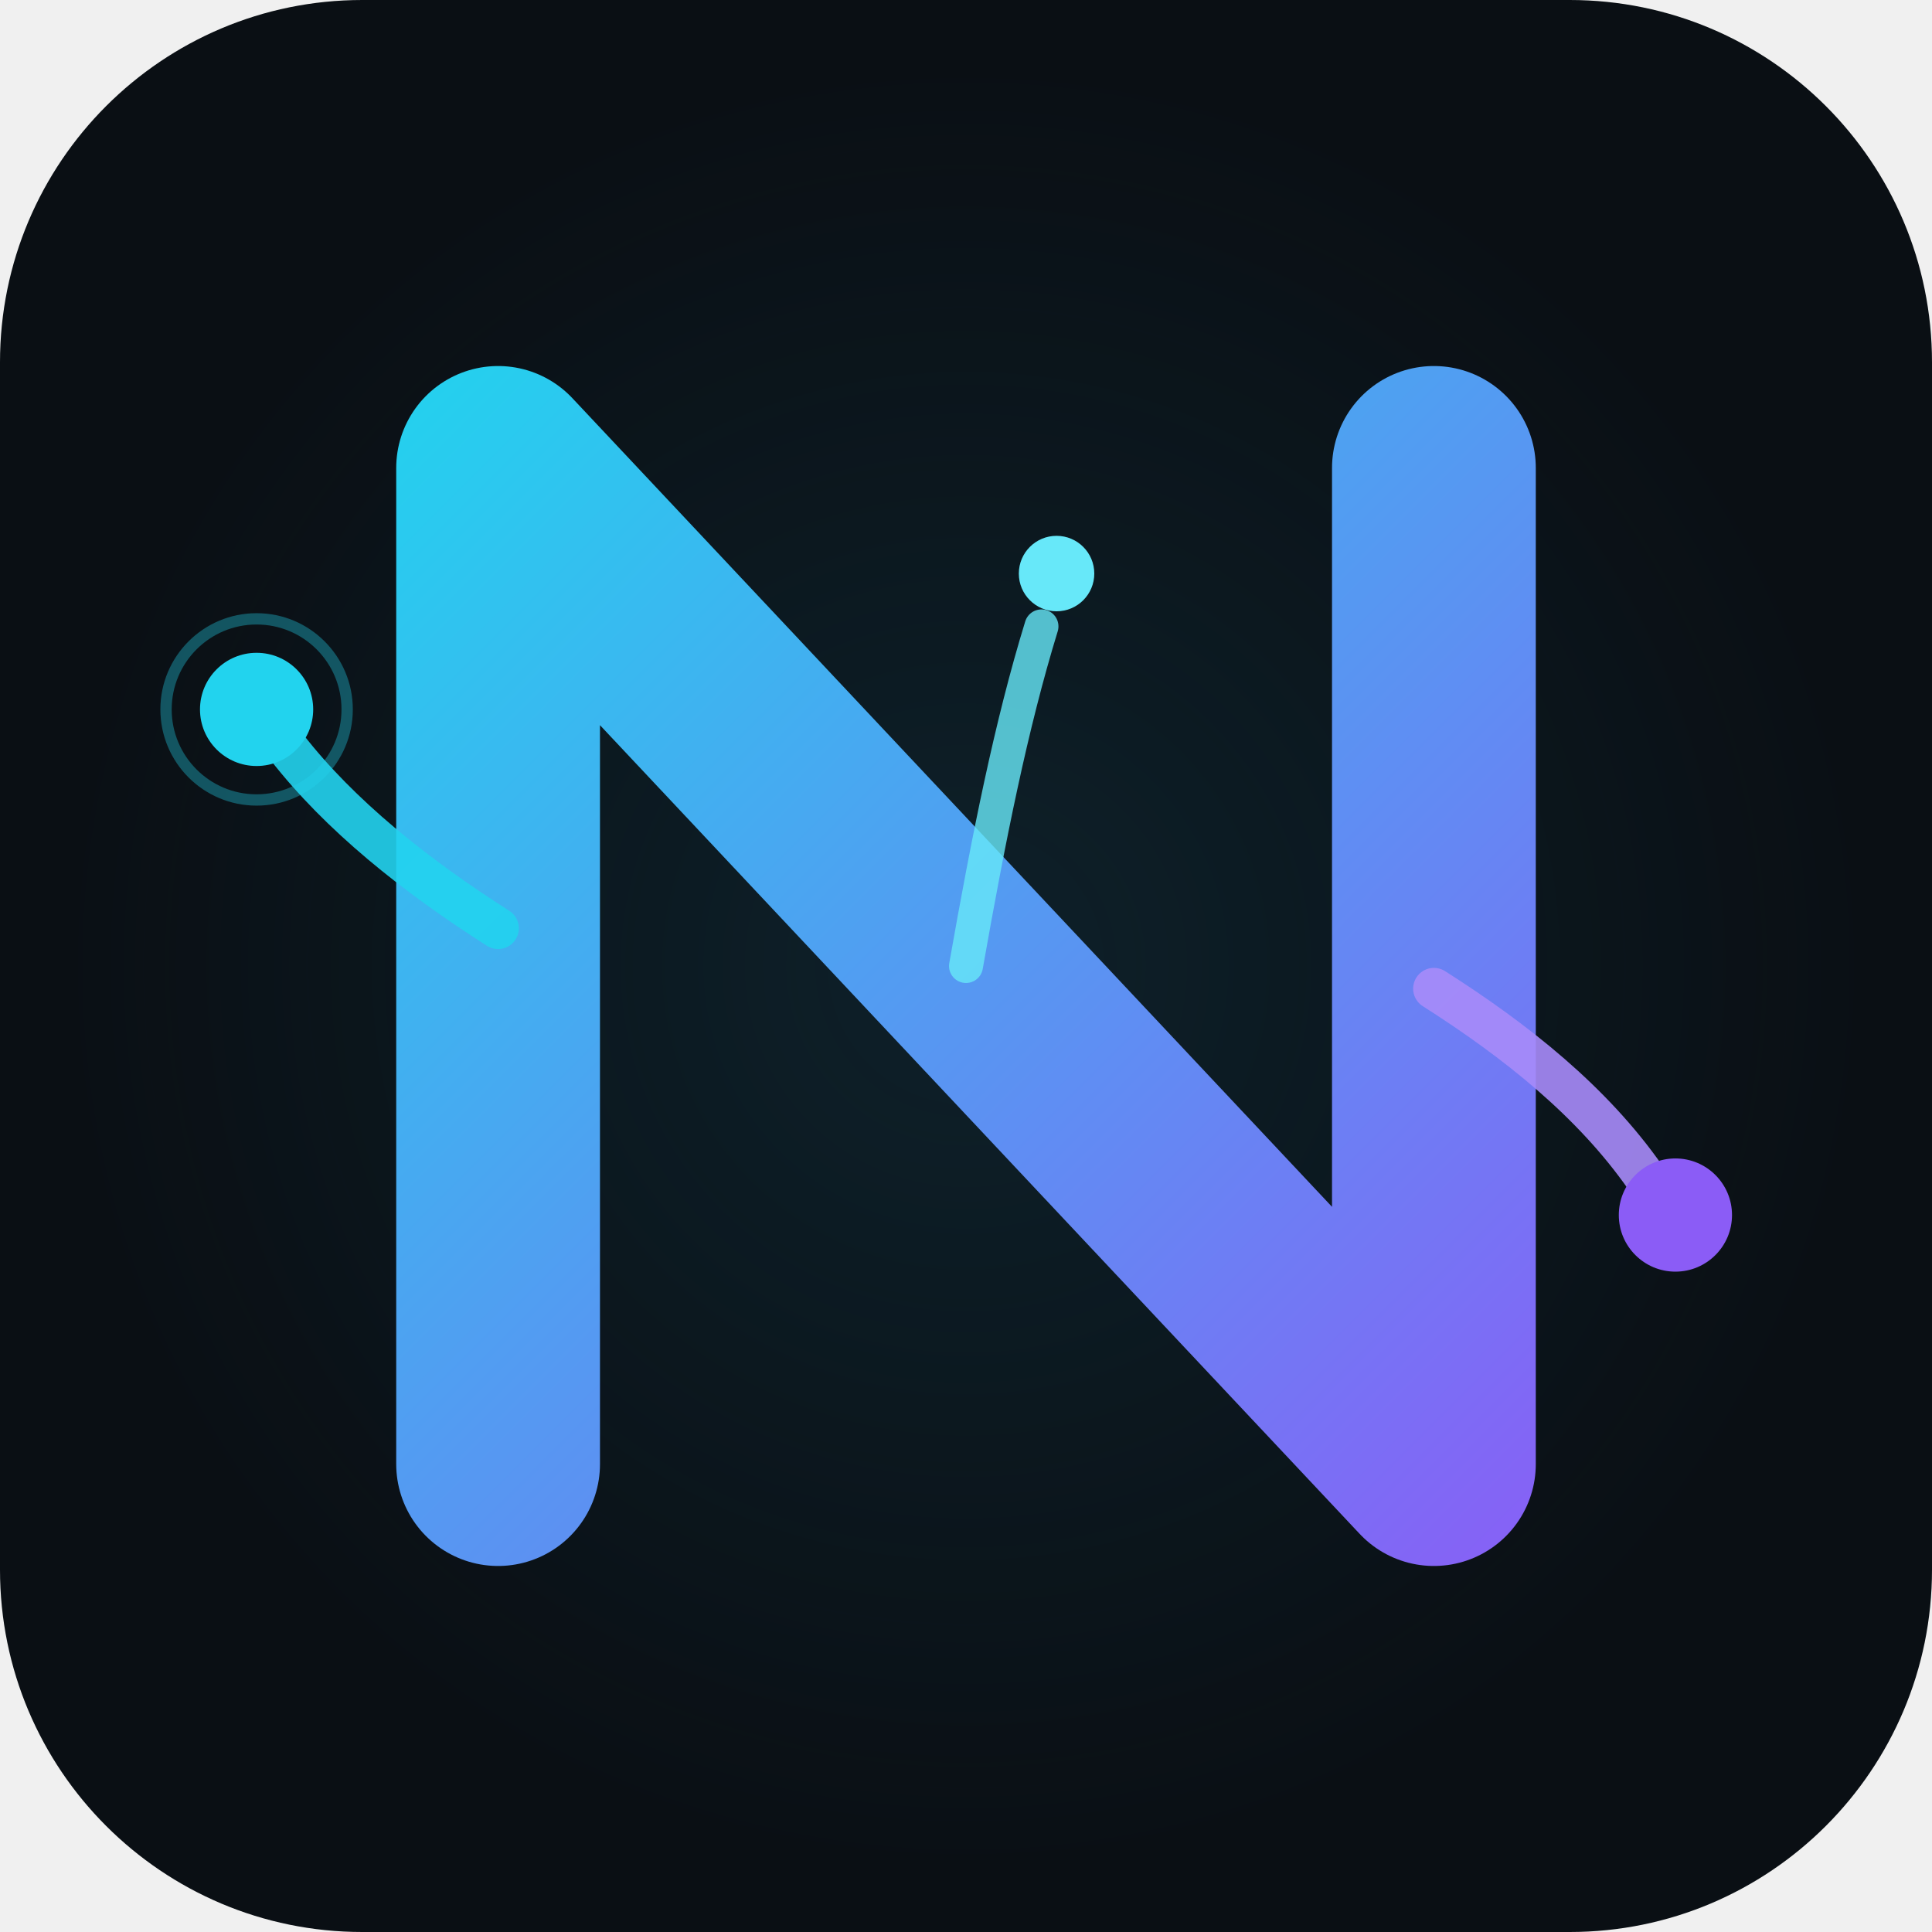
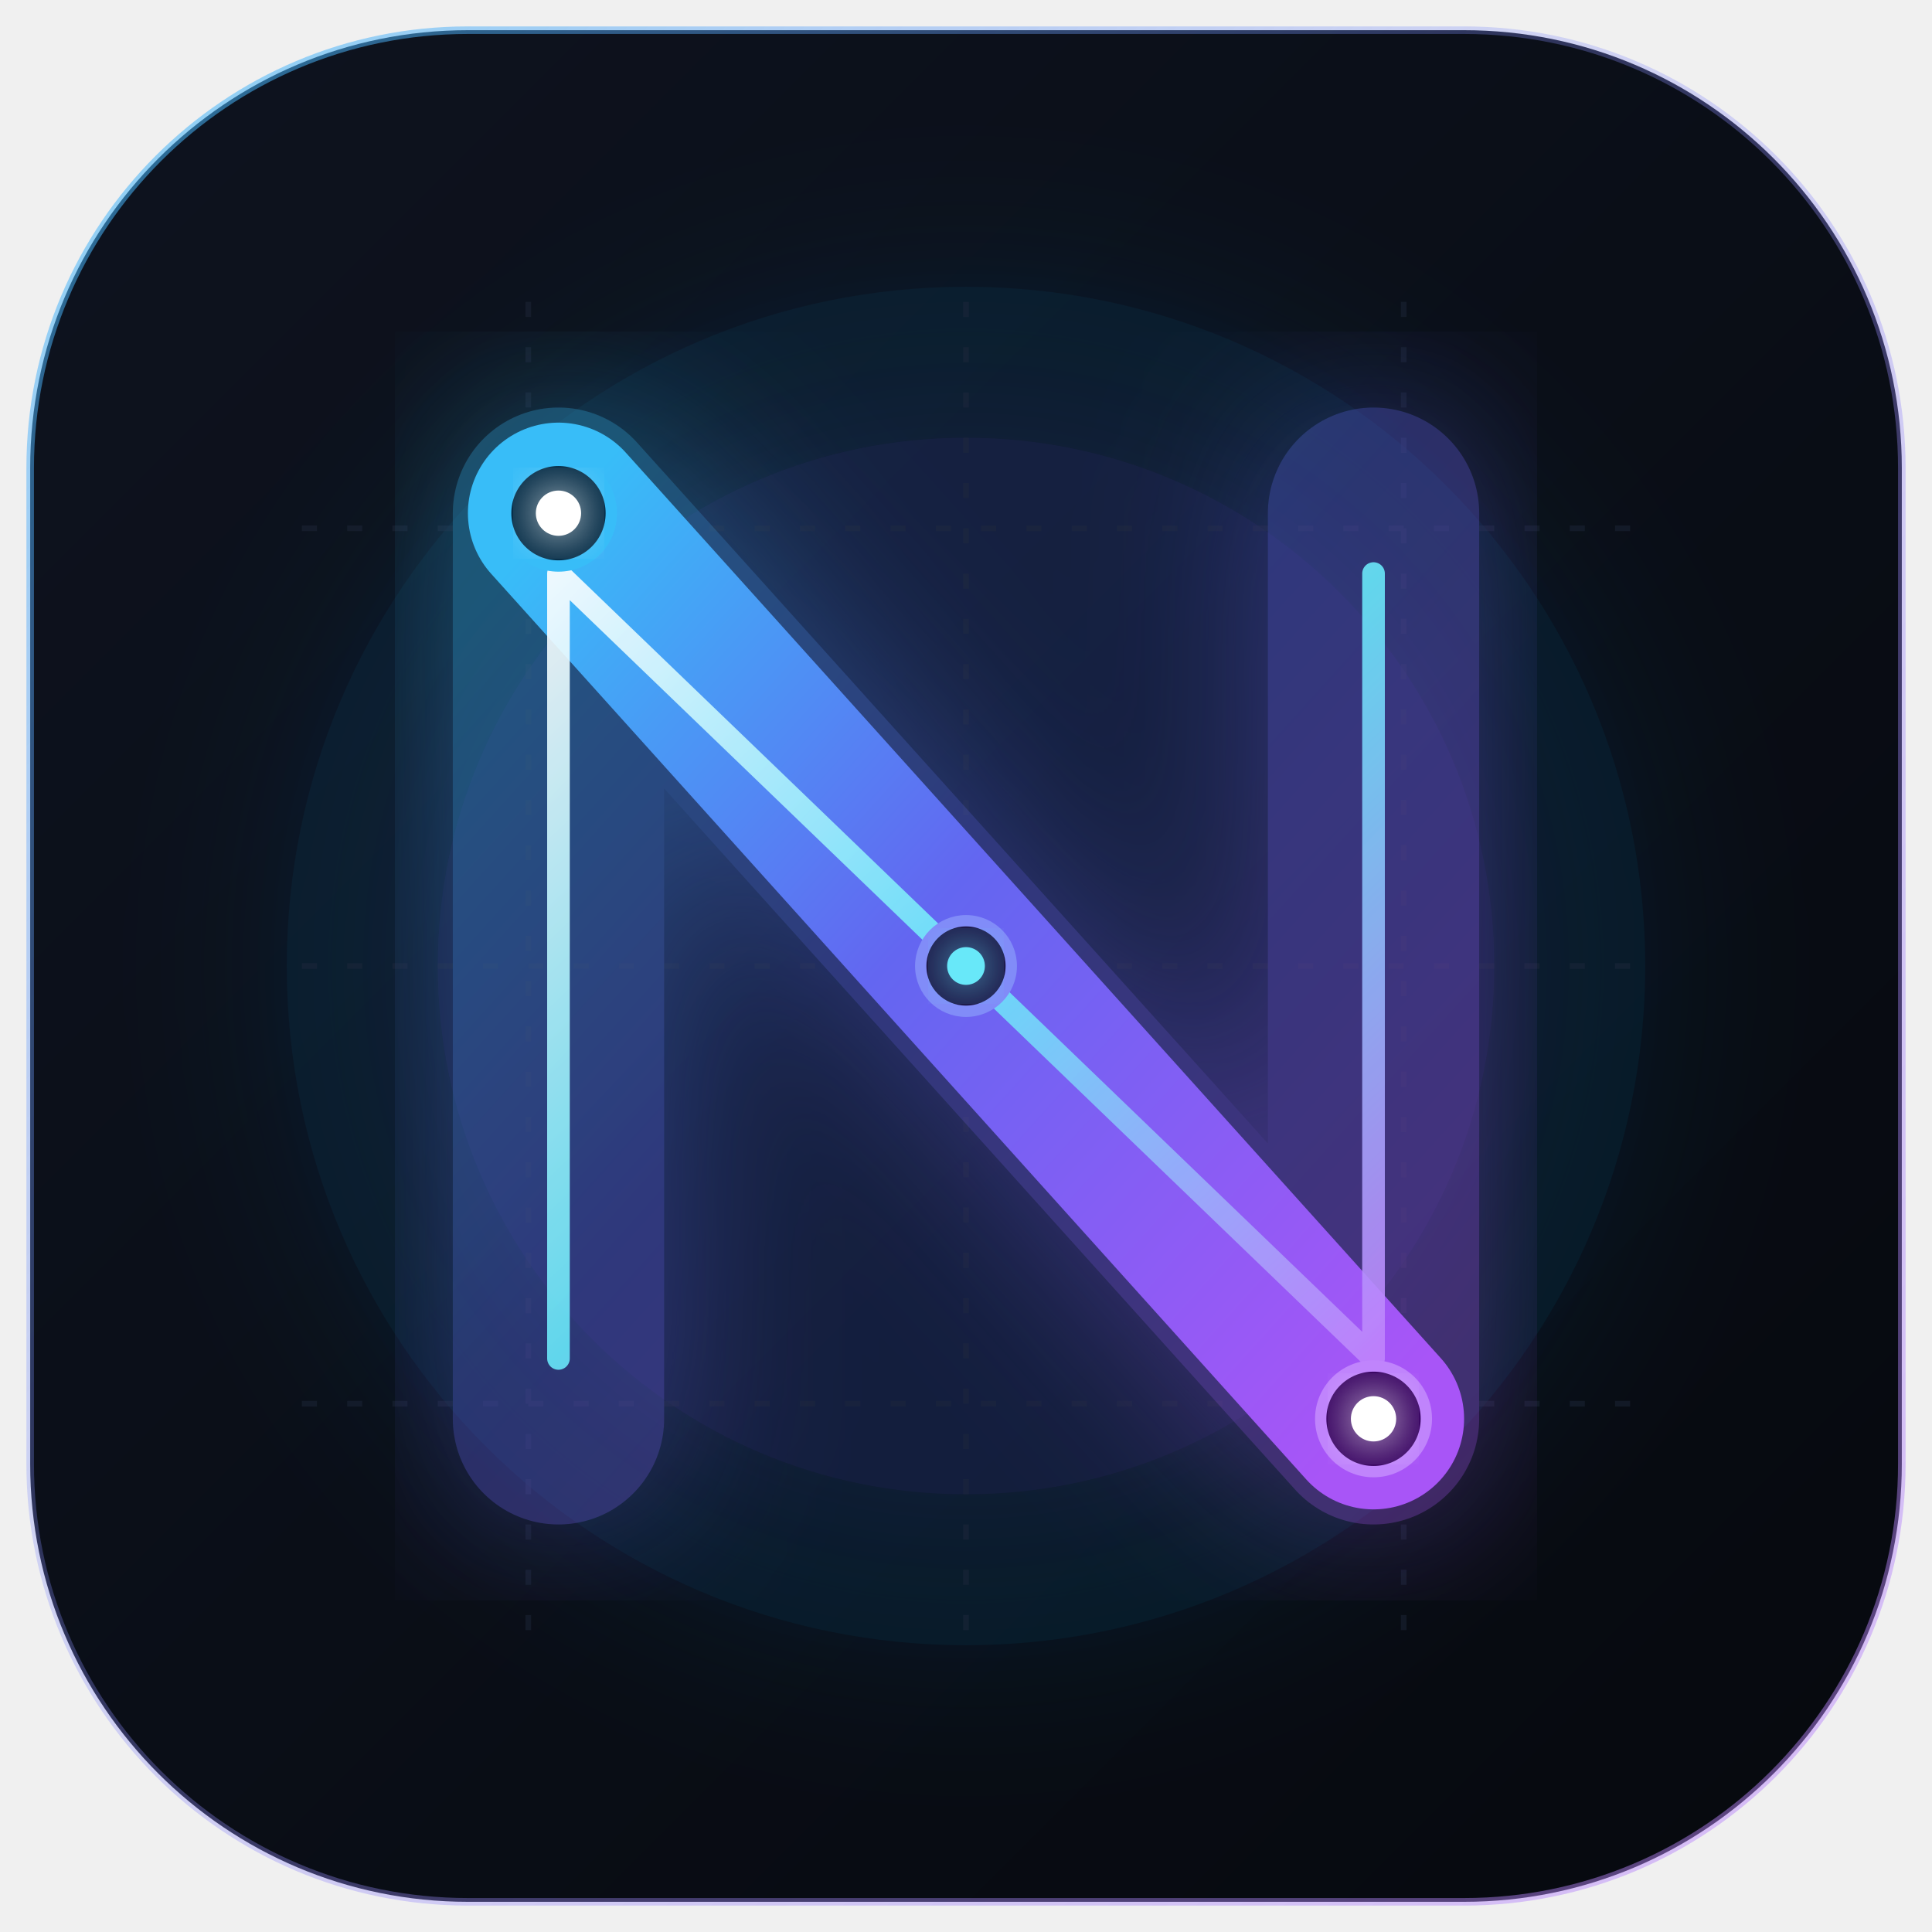
- <svg xmlns="http://www.w3.org/2000/svg" viewBox="0 0 512 512">
+ <svg xmlns="http://www.w3.org/2000/svg" viewBox="0 0 512 512" width="512" height="512">
  <defs>
-     <linearGradient id="vein" x1="100" y1="100" x2="420" y2="420" gradientUnits="userSpaceOnUse">
-       <stop offset="0" stop-color="#22d3ee" />
-       <stop offset="1" stop-color="#8b5cf6" />
+     <linearGradient id="bgGrad" x1="0%" y1="0%" x2="100%" y2="100%">
+       <stop offset="0%" stop-color="#0e131f" />
+       <stop offset="50%" stop-color="#0a0e17" />
+       <stop offset="100%" stop-color="#06090e" />
    </linearGradient>
-     <radialGradient id="glow" cx="0.5" cy="0.5" r="0.5">
-       <stop offset="0" stop-color="#164e63" stop-opacity="0.28" />
-       <stop offset="1" stop-color="#164e63" stop-opacity="0" />
-     </radialGradient>
+     <linearGradient id="rimGrad" x1="0%" y1="0%" x2="100%" y2="100%">
+       <stop offset="0%" stop-color="#38bdf8" stop-opacity="0.6" />
+       <stop offset="40%" stop-color="#818cf8" stop-opacity="0.3" />
+       <stop offset="100%" stop-color="#c084fc" stop-opacity="0.5" />
+     </linearGradient>
+     <filter id="softGlow" x="-20%" y="-20%" width="140%" height="140%">
+       <feGaussianBlur stdDeviation="24" result="blur" />
+       <feComposite in="SourceGraphic" in2="blur" operator="over" />
+     </filter>
+     <filter id="nodeGlow" x="-50%" y="-50%" width="200%" height="200%">
+       <feGaussianBlur stdDeviation="6" result="blur" />
+       <feComposite in="SourceGraphic" in2="blur" operator="over" />
+     </filter>
+     <linearGradient id="leftPillar" x1="0%" y1="0%" x2="0%" y2="100%">
+       <stop offset="0%" stop-color="#38bdf8" />
+       <stop offset="100%" stop-color="#0284c7" />
+     </linearGradient>
+     <linearGradient id="diagonalVein" x1="0%" y1="0%" x2="100%" y2="100%">
+       <stop offset="0%" stop-color="#38bdf8" />
+       <stop offset="45%" stop-color="#6366f1" />
+       <stop offset="100%" stop-color="#a855f7" />
+     </linearGradient>
+     <linearGradient id="rightPillar" x1="0%" y1="0%" x2="0%" y2="100%">
+       <stop offset="0%" stop-color="#a855f7" />
+       <stop offset="100%" stop-color="#7c3aed" />
+     </linearGradient>
+     <linearGradient id="pulseCore" x1="0%" y1="0%" x2="100%" y2="100%">
+       <stop offset="0%" stop-color="#ffffff" />
+       <stop offset="50%" stop-color="#67e8f9" />
+       <stop offset="100%" stop-color="#c084fc" />
+     </linearGradient>
  </defs>
-   <rect width="512" height="512" rx="96" fill="#0a0f14" />
-   <circle cx="256" cy="256" r="240" fill="url(#glow)" />
-   <path d="M132 388 L132 124 L380 388 L380 124" fill="none" stroke="url(#vein)" stroke-width="54" stroke-linecap="round" stroke-linejoin="round" />
-   <path d="M132 246 C 110 232, 90 216, 76 198" fill="none" stroke="#22d3ee" stroke-width="11" stroke-linecap="round" opacity="0.9" />
-   <circle cx="68" cy="188" r="15" fill="#22d3ee" />
-   <path d="M380 262 C 402 276, 422 292, 436 312" fill="none" stroke="#a78bfa" stroke-width="11" stroke-linecap="round" opacity="0.9" />
-   <circle cx="444" cy="322" r="15" fill="#8b5cf6" />
-   <path d="M256 256 C 262 222, 268 192, 276 166" fill="none" stroke="#67e8f9" stroke-width="9" stroke-linecap="round" opacity="0.8" />
-   <circle cx="280" cy="152" r="10" fill="#67e8f9" />
-   <circle cx="68" cy="188" r="24" fill="none" stroke="#22d3ee" stroke-width="3" opacity="0.35" />
+   <rect x="8" y="8" width="496" height="496" rx="116" fill="url(#bgGrad)" />
+   <rect x="8" y="8" width="496" height="496" rx="116" fill="none" stroke="url(#rimGrad)" stroke-width="2" />
+   <circle cx="256" cy="256" r="180" fill="#0284c7" opacity="0.12" filter="url(#softGlow)" />
+   <circle cx="256" cy="256" r="140" fill="#7c3aed" opacity="0.10" filter="url(#softGlow)" />
+   <g stroke="#1e293b" stroke-width="1.5" stroke-dasharray="4 8" opacity="0.45">
+     <line x1="80" y1="140" x2="432" y2="140" />
+     <line x1="80" y1="256" x2="432" y2="256" />
+     <line x1="80" y1="372" x2="432" y2="372" />
+     <line x1="140" y1="80" x2="140" y2="432" />
+     <line x1="256" y1="80" x2="256" y2="432" />
+     <line x1="372" y1="80" x2="372" y2="432" />
+   </g>
+   <g opacity="0.35" filter="url(#softGlow)">
+     <path d="M148 376 L148 136 L364 376 L364 136" fill="none" stroke="url(#diagonalVein)" stroke-width="56" stroke-linecap="round" stroke-linejoin="round" />
+   </g>
+   <path d="M148 376 L148 136" fill="none" stroke="url(#leftPillar)" stroke-width="48" stroke-linecap="round" />
+   <path d="M148 136 L364 376" fill="none" stroke="url(#diagonalVein)" stroke-width="48" stroke-linecap="round" stroke-linejoin="round" />
+   <path d="M364 376 L364 136" fill="none" stroke="url(#rightPillar)" stroke-width="48" stroke-linecap="round" />
+   <path d="M148 360 L148 152 L364 360 L364 152" fill="none" stroke="url(#pulseCore)" stroke-width="6" stroke-linecap="round" stroke-linejoin="round" opacity="0.9" />
+   <circle cx="148" cy="136" r="14" fill="#082f49" stroke="#38bdf8" stroke-width="3" />
+   <circle cx="148" cy="136" r="6" fill="#ffffff" filter="url(#nodeGlow)" />
+   <circle cx="256" cy="256" r="12" fill="#1e1b4b" stroke="#818cf8" stroke-width="3" />
+   <circle cx="256" cy="256" r="5" fill="#67e8f9" filter="url(#nodeGlow)" />
+   <circle cx="364" cy="376" r="14" fill="#3b0764" stroke="#c084fc" stroke-width="3" />
+   <circle cx="364" cy="376" r="6" fill="#ffffff" filter="url(#nodeGlow)" />
</svg>
